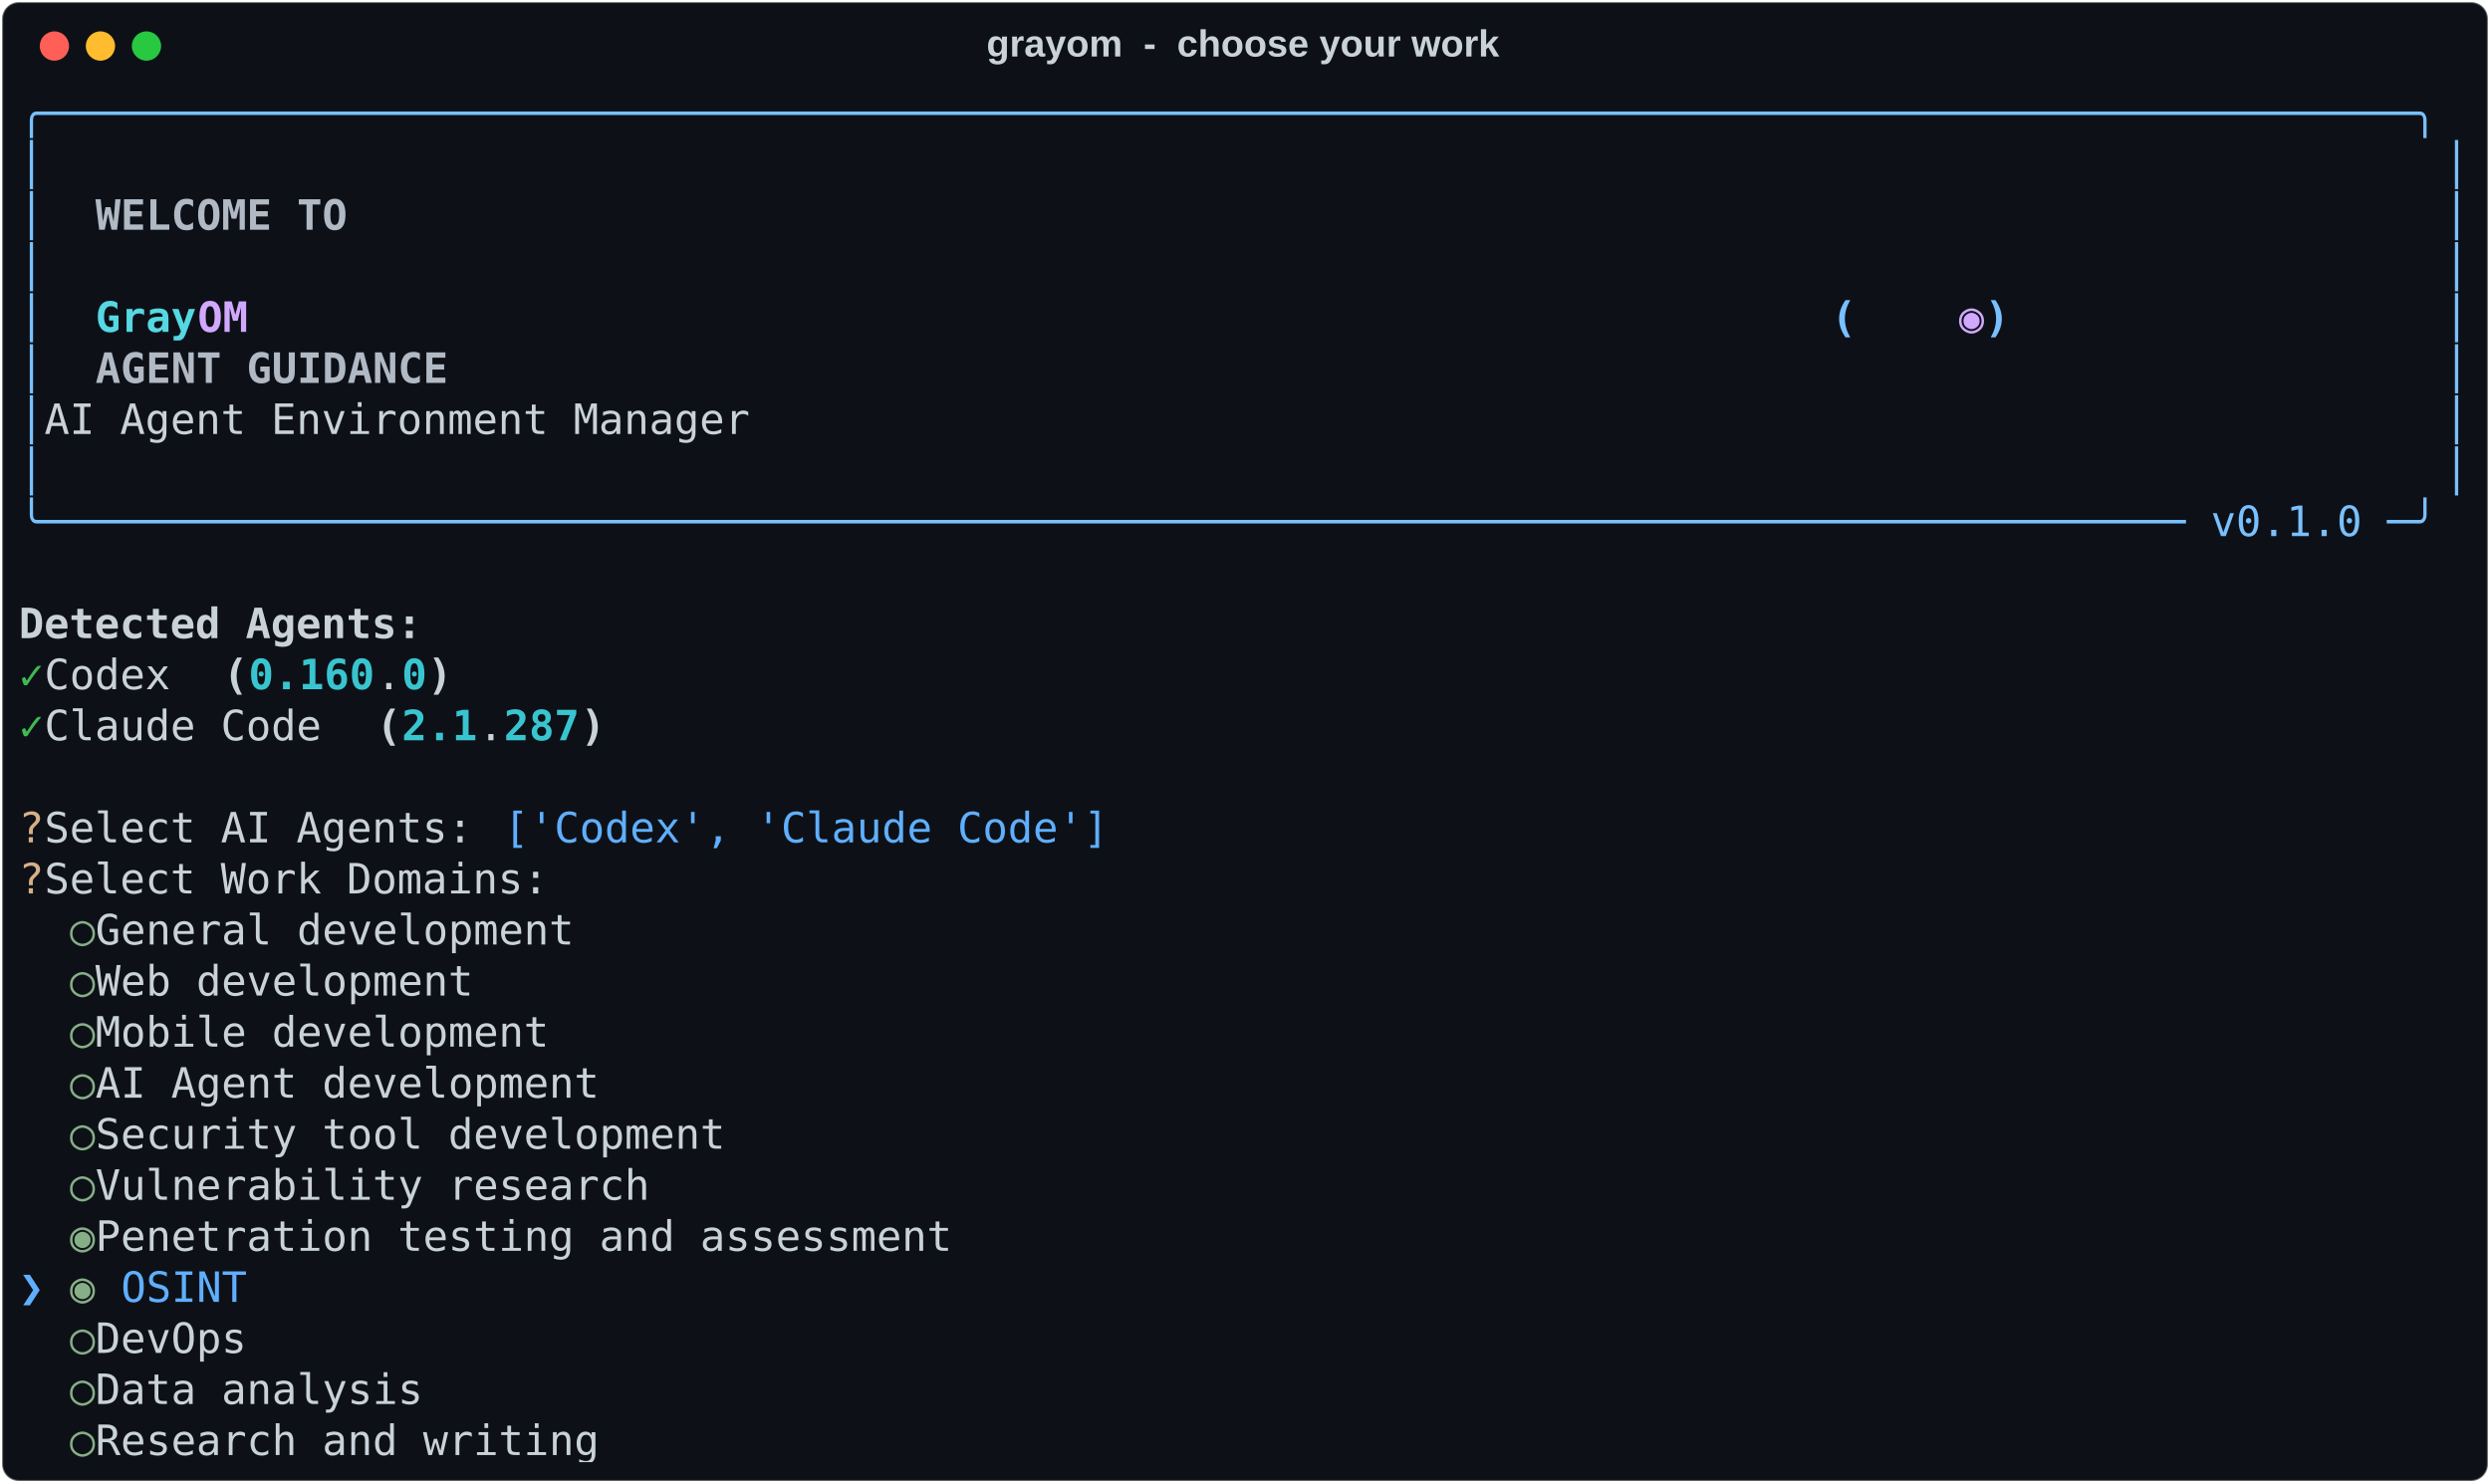
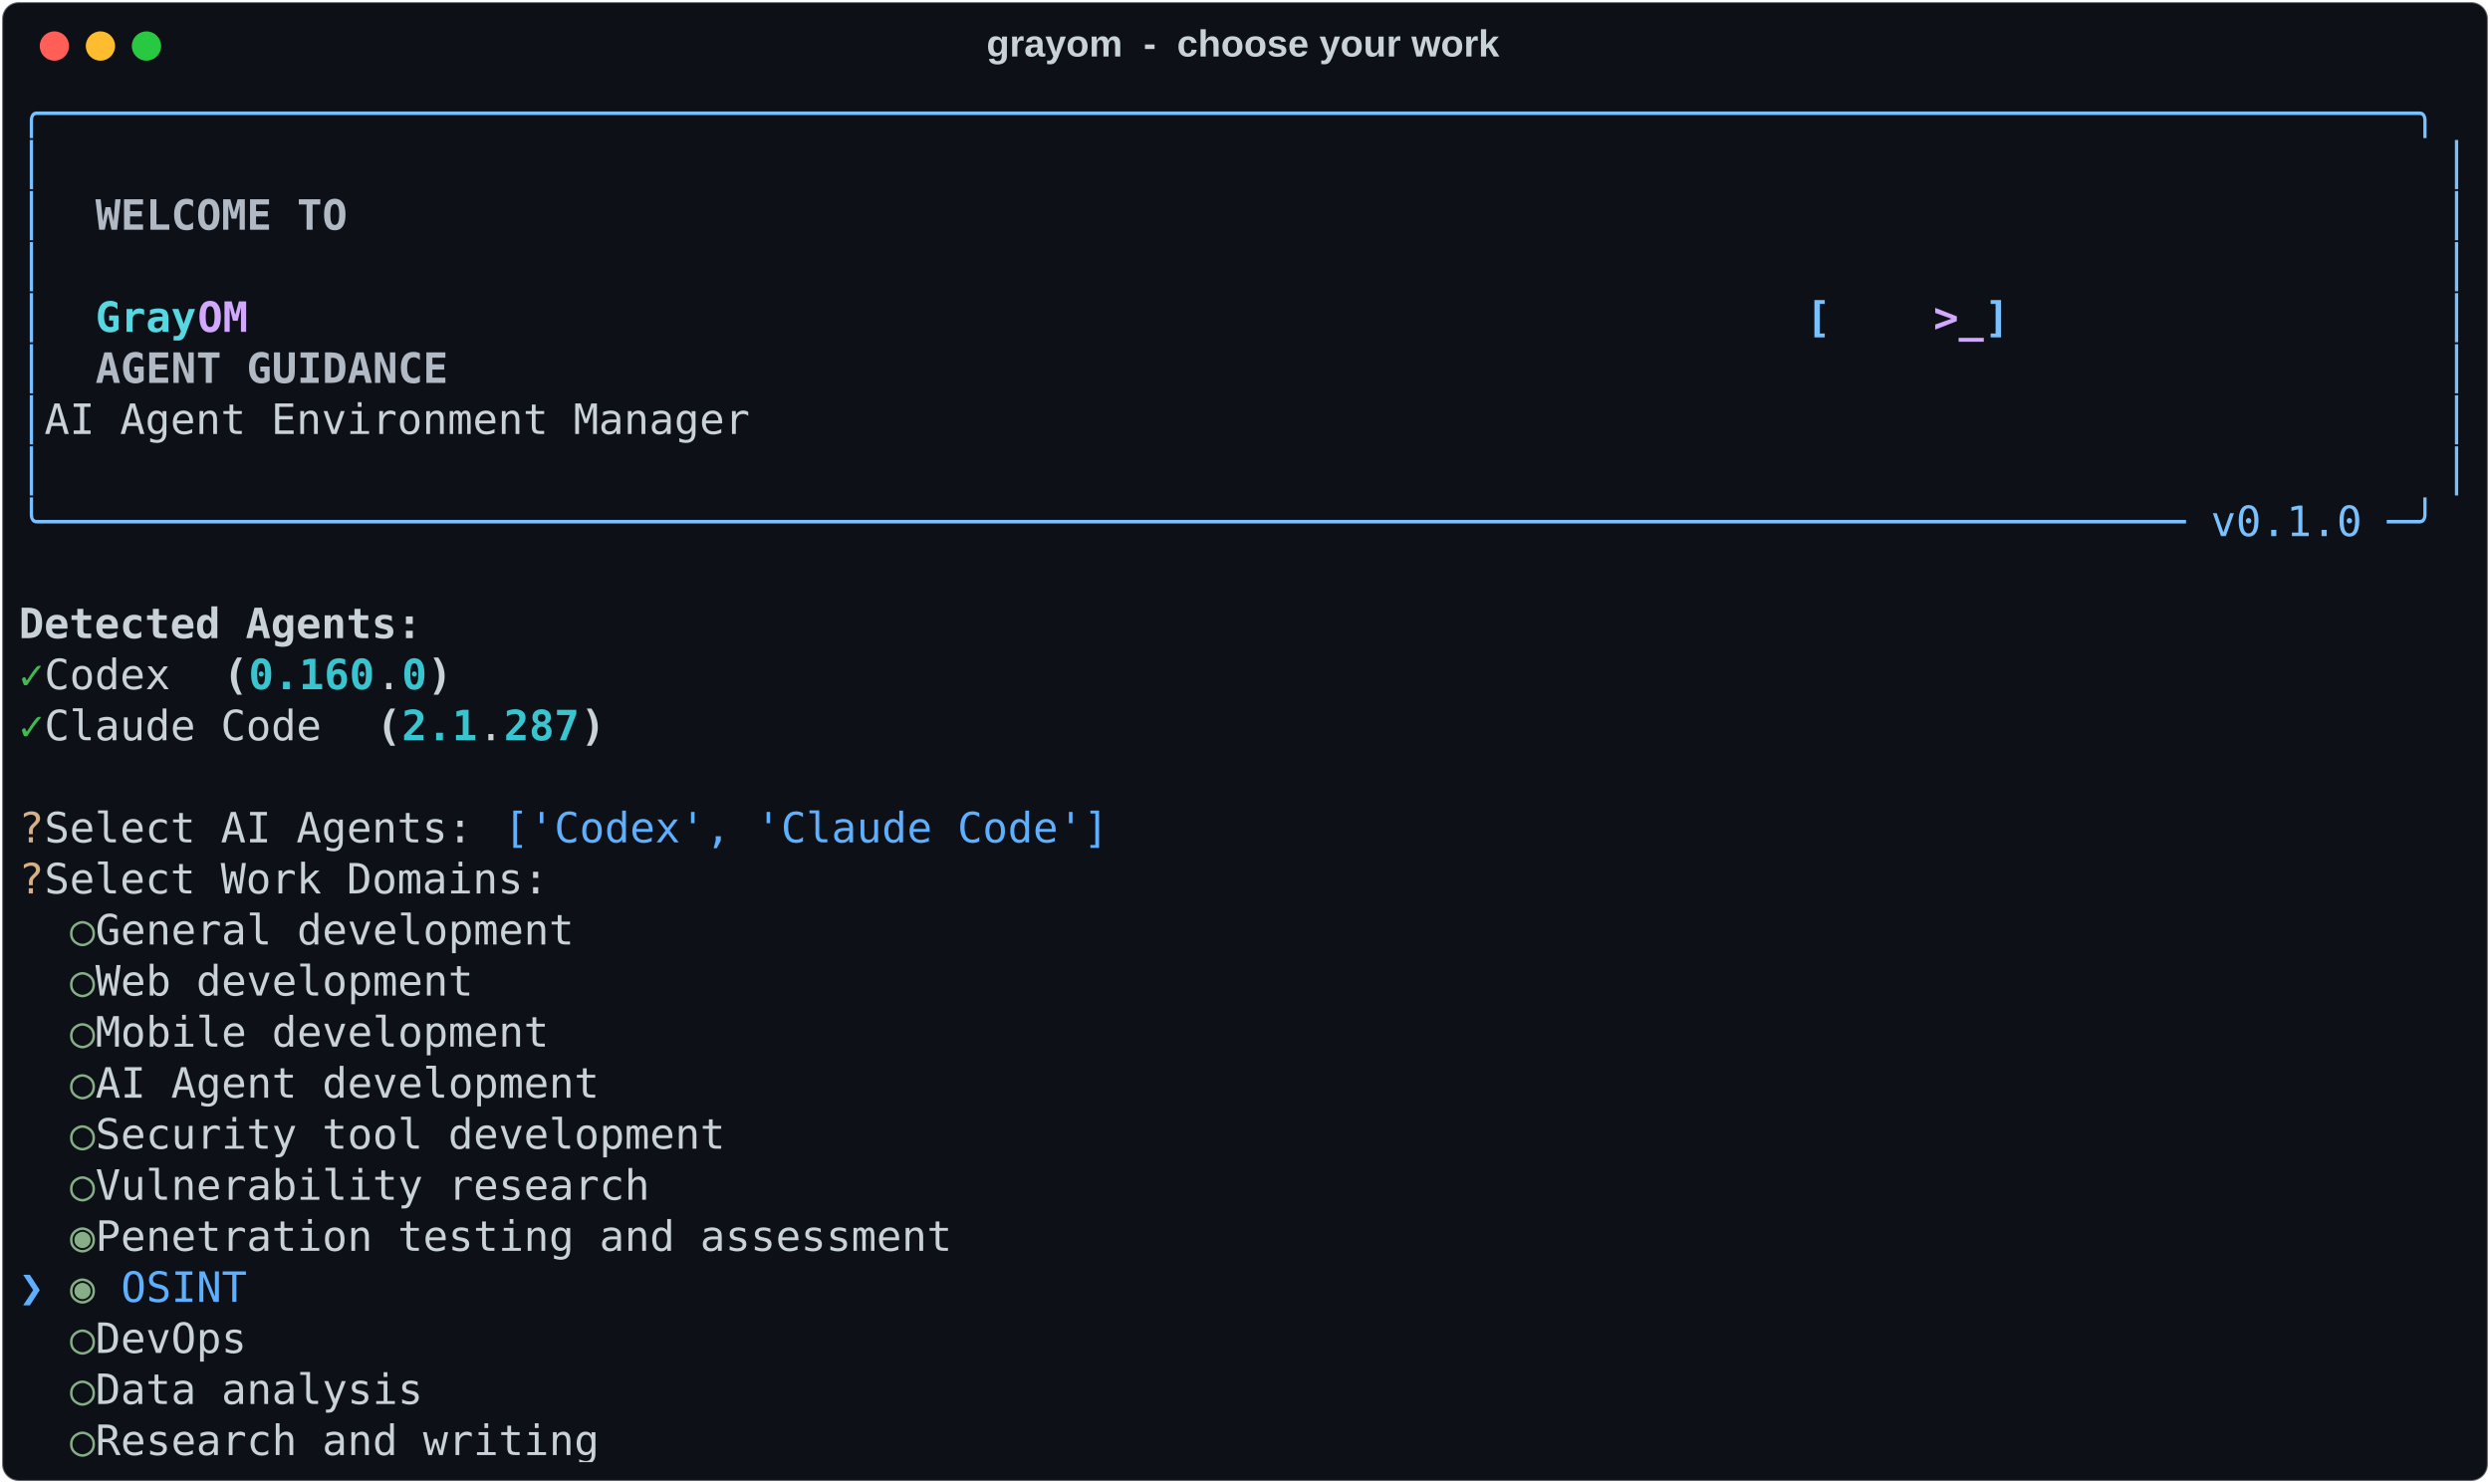
<svg xmlns="http://www.w3.org/2000/svg" class="rich-terminal" viewBox="0 0 1190 708.8">
  <style>

    @font-face {
        font-family: "Fira Code";
        src: local("FiraCode-Regular"),
                url("https://cdnjs.cloudflare.com/ajax/libs/firacode/6.2.0/woff2/FiraCode-Regular.woff2") format("woff2"),
                url("https://cdnjs.cloudflare.com/ajax/libs/firacode/6.2.0/woff/FiraCode-Regular.woff") format("woff");
        font-style: normal;
        font-weight: 400;
    }
    @font-face {
        font-family: "Fira Code";
        src: local("FiraCode-Bold"),
                url("https://cdnjs.cloudflare.com/ajax/libs/firacode/6.2.0/woff2/FiraCode-Bold.woff2") format("woff2"),
                url("https://cdnjs.cloudflare.com/ajax/libs/firacode/6.2.0/woff/FiraCode-Bold.woff") format("woff");
        font-style: bold;
        font-weight: 700;
    }

-     .terminal-2746522990-matrix {
+     .terminal-3399588944-matrix {
        font-family: Fira Code, monospace;
        font-size: 20px;
        line-height: 24.4px;
        font-variant-east-asian: full-width;
    }

-     .terminal-2746522990-title {
+     .terminal-3399588944-title {
        font-size: 18px;
        font-weight: bold;
        font-family: arial;
    }

-     .terminal-2746522990-r1 { fill: #79c0ff }
- .terminal-2746522990-r2 { fill: #c9d1d9 }
- .terminal-2746522990-r3 { fill: #b0b9c4;font-weight: bold }
- .terminal-2746522990-r4 { fill: #79c0ff;font-weight: bold }
- .terminal-2746522990-r5 { fill: #56d8e2;font-weight: bold }
- .terminal-2746522990-r6 { fill: #d2a8ff;font-weight: bold }
- .terminal-2746522990-r7 { fill: #c9d1d9;font-weight: bold }
- .terminal-2746522990-r8 { fill: #3fb950 }
- .terminal-2746522990-r9 { fill: #39c5cf;font-weight: bold }
- .terminal-2746522990-r10 { fill: #d7af87 }
- .terminal-2746522990-r11 { fill: #5fafff }
- .terminal-2746522990-r12 { fill: #b2b2b2 }
- .terminal-2746522990-r13 { fill: #87af87 }
+     .terminal-3399588944-r1 { fill: #79c0ff }
+ .terminal-3399588944-r2 { fill: #c9d1d9 }
+ .terminal-3399588944-r3 { fill: #b0b9c4;font-weight: bold }
+ .terminal-3399588944-r4 { fill: #79c0ff;font-weight: bold }
+ .terminal-3399588944-r5 { fill: #56d8e2;font-weight: bold }
+ .terminal-3399588944-r6 { fill: #d2a8ff;font-weight: bold }
+ .terminal-3399588944-r7 { fill: #c9d1d9;font-weight: bold }
+ .terminal-3399588944-r8 { fill: #3fb950 }
+ .terminal-3399588944-r9 { fill: #39c5cf;font-weight: bold }
+ .terminal-3399588944-r10 { fill: #d7af87 }
+ .terminal-3399588944-r11 { fill: #5fafff }
+ .terminal-3399588944-r12 { fill: #b2b2b2 }
+ .terminal-3399588944-r13 { fill: #87af87 }
    </style>
  <defs>
-     <clipPath id="terminal-2746522990-clip-terminal">
+     <clipPath id="terminal-3399588944-clip-terminal">
      <rect x="0" y="0" width="1170.2" height="657.8" />
    </clipPath>
-     <clipPath id="terminal-2746522990-line-0">
+     <clipPath id="terminal-3399588944-line-0">
      <rect x="0" y="1.5" width="1171.2" height="24.65" />
    </clipPath>
-     <clipPath id="terminal-2746522990-line-1">
+     <clipPath id="terminal-3399588944-line-1">
      <rect x="0" y="25.9" width="1171.2" height="24.65" />
    </clipPath>
-     <clipPath id="terminal-2746522990-line-2">
+     <clipPath id="terminal-3399588944-line-2">
      <rect x="0" y="50.3" width="1171.2" height="24.65" />
    </clipPath>
-     <clipPath id="terminal-2746522990-line-3">
+     <clipPath id="terminal-3399588944-line-3">
      <rect x="0" y="74.7" width="1171.2" height="24.65" />
    </clipPath>
-     <clipPath id="terminal-2746522990-line-4">
+     <clipPath id="terminal-3399588944-line-4">
      <rect x="0" y="99.1" width="1171.2" height="24.65" />
    </clipPath>
-     <clipPath id="terminal-2746522990-line-5">
+     <clipPath id="terminal-3399588944-line-5">
      <rect x="0" y="123.5" width="1171.2" height="24.65" />
    </clipPath>
-     <clipPath id="terminal-2746522990-line-6">
+     <clipPath id="terminal-3399588944-line-6">
      <rect x="0" y="147.9" width="1171.2" height="24.65" />
    </clipPath>
-     <clipPath id="terminal-2746522990-line-7">
+     <clipPath id="terminal-3399588944-line-7">
      <rect x="0" y="172.3" width="1171.2" height="24.65" />
    </clipPath>
-     <clipPath id="terminal-2746522990-line-8">
+     <clipPath id="terminal-3399588944-line-8">
      <rect x="0" y="196.7" width="1171.2" height="24.65" />
    </clipPath>
-     <clipPath id="terminal-2746522990-line-9">
+     <clipPath id="terminal-3399588944-line-9">
      <rect x="0" y="221.1" width="1171.2" height="24.65" />
    </clipPath>
-     <clipPath id="terminal-2746522990-line-10">
+     <clipPath id="terminal-3399588944-line-10">
      <rect x="0" y="245.5" width="1171.2" height="24.65" />
    </clipPath>
-     <clipPath id="terminal-2746522990-line-11">
+     <clipPath id="terminal-3399588944-line-11">
      <rect x="0" y="269.9" width="1171.2" height="24.65" />
    </clipPath>
-     <clipPath id="terminal-2746522990-line-12">
+     <clipPath id="terminal-3399588944-line-12">
      <rect x="0" y="294.3" width="1171.2" height="24.65" />
    </clipPath>
-     <clipPath id="terminal-2746522990-line-13">
+     <clipPath id="terminal-3399588944-line-13">
      <rect x="0" y="318.7" width="1171.2" height="24.65" />
    </clipPath>
-     <clipPath id="terminal-2746522990-line-14">
+     <clipPath id="terminal-3399588944-line-14">
      <rect x="0" y="343.1" width="1171.2" height="24.65" />
    </clipPath>
-     <clipPath id="terminal-2746522990-line-15">
+     <clipPath id="terminal-3399588944-line-15">
      <rect x="0" y="367.5" width="1171.2" height="24.65" />
    </clipPath>
-     <clipPath id="terminal-2746522990-line-16">
+     <clipPath id="terminal-3399588944-line-16">
      <rect x="0" y="391.9" width="1171.2" height="24.65" />
    </clipPath>
-     <clipPath id="terminal-2746522990-line-17">
+     <clipPath id="terminal-3399588944-line-17">
      <rect x="0" y="416.3" width="1171.2" height="24.65" />
    </clipPath>
-     <clipPath id="terminal-2746522990-line-18">
+     <clipPath id="terminal-3399588944-line-18">
      <rect x="0" y="440.7" width="1171.2" height="24.65" />
    </clipPath>
-     <clipPath id="terminal-2746522990-line-19">
+     <clipPath id="terminal-3399588944-line-19">
      <rect x="0" y="465.1" width="1171.2" height="24.65" />
    </clipPath>
-     <clipPath id="terminal-2746522990-line-20">
+     <clipPath id="terminal-3399588944-line-20">
      <rect x="0" y="489.5" width="1171.2" height="24.65" />
    </clipPath>
-     <clipPath id="terminal-2746522990-line-21">
+     <clipPath id="terminal-3399588944-line-21">
      <rect x="0" y="513.9" width="1171.2" height="24.65" />
    </clipPath>
-     <clipPath id="terminal-2746522990-line-22">
+     <clipPath id="terminal-3399588944-line-22">
      <rect x="0" y="538.3" width="1171.2" height="24.65" />
    </clipPath>
-     <clipPath id="terminal-2746522990-line-23">
+     <clipPath id="terminal-3399588944-line-23">
      <rect x="0" y="562.7" width="1171.2" height="24.65" />
    </clipPath>
-     <clipPath id="terminal-2746522990-line-24">
+     <clipPath id="terminal-3399588944-line-24">
      <rect x="0" y="587.1" width="1171.2" height="24.65" />
    </clipPath>
-     <clipPath id="terminal-2746522990-line-25">
+     <clipPath id="terminal-3399588944-line-25">
      <rect x="0" y="611.5" width="1171.2" height="24.65" />
    </clipPath>
  </defs>
  <rect fill="#0d1117" stroke="rgba(255,255,255,0.35)" stroke-width="1" x="1" y="1" width="1188" height="706.8" rx="8" />
-   <text class="terminal-2746522990-title" fill="#c9d1d9" text-anchor="middle" x="594" y="27">grayom  -  choose your work</text>
+   <text class="terminal-3399588944-title" fill="#c9d1d9" text-anchor="middle" x="594" y="27">grayom  -  choose your work</text>
  <g transform="translate(26,22)">
    <circle cx="0" cy="0" r="7" fill="#ff5f57" />
    <circle cx="22" cy="0" r="7" fill="#febc2e" />
    <circle cx="44" cy="0" r="7" fill="#28c840" />
  </g>
-   <g transform="translate(9, 41)" clip-path="url(#terminal-2746522990-clip-terminal)">
-     <g class="terminal-2746522990-matrix">
-       <text class="terminal-2746522990-r1" x="0" y="20" textLength="1171.2" clip-path="url(#terminal-2746522990-line-0)">╭──────────────────────────────────────────────────────────────────────────────────────────────╮</text>
-       <text class="terminal-2746522990-r2" x="1171.2" y="20" textLength="12.2" clip-path="url(#terminal-2746522990-line-0)">
- </text>
-       <text class="terminal-2746522990-r1" x="0" y="44.4" textLength="12.2" clip-path="url(#terminal-2746522990-line-1)">│</text>
-       <text class="terminal-2746522990-r1" x="1159" y="44.4" textLength="12.2" clip-path="url(#terminal-2746522990-line-1)">│</text>
-       <text class="terminal-2746522990-r2" x="1171.2" y="44.4" textLength="12.2" clip-path="url(#terminal-2746522990-line-1)">
- </text>
-       <text class="terminal-2746522990-r1" x="0" y="68.8" textLength="12.2" clip-path="url(#terminal-2746522990-line-2)">│</text>
-       <text class="terminal-2746522990-r3" x="36.6" y="68.8" textLength="658.8" clip-path="url(#terminal-2746522990-line-2)">WELCOME TO                                            </text>
-       <text class="terminal-2746522990-r1" x="1159" y="68.8" textLength="12.2" clip-path="url(#terminal-2746522990-line-2)">│</text>
-       <text class="terminal-2746522990-r2" x="1171.2" y="68.8" textLength="12.2" clip-path="url(#terminal-2746522990-line-2)">
- </text>
-       <text class="terminal-2746522990-r1" x="0" y="93.2" textLength="12.2" clip-path="url(#terminal-2746522990-line-3)">│</text>
-       <text class="terminal-2746522990-r1" x="1159" y="93.2" textLength="12.2" clip-path="url(#terminal-2746522990-line-3)">│</text>
-       <text class="terminal-2746522990-r2" x="1171.2" y="93.2" textLength="12.2" clip-path="url(#terminal-2746522990-line-3)">
- </text>
-       <text class="terminal-2746522990-r1" x="0" y="117.6" textLength="12.2" clip-path="url(#terminal-2746522990-line-4)">│</text>
-       <text class="terminal-2746522990-r5" x="36.6" y="117.6" textLength="48.8" clip-path="url(#terminal-2746522990-line-4)">Gray</text>
-       <text class="terminal-2746522990-r6" x="85.4" y="117.6" textLength="24.4" clip-path="url(#terminal-2746522990-line-4)">OM</text>
-       <text class="terminal-2746522990-r4" x="866.2" y="117.6" textLength="61" clip-path="url(#terminal-2746522990-line-4)">   ( </text>
-       <text class="terminal-2746522990-r6" x="927.2" y="117.6" textLength="12.2" clip-path="url(#terminal-2746522990-line-4)">◉</text>
-       <text class="terminal-2746522990-r4" x="939.4" y="117.6" textLength="24.4" clip-path="url(#terminal-2746522990-line-4)"> )</text>
-       <text class="terminal-2746522990-r1" x="1159" y="117.6" textLength="12.2" clip-path="url(#terminal-2746522990-line-4)">│</text>
-       <text class="terminal-2746522990-r2" x="1171.2" y="117.6" textLength="12.2" clip-path="url(#terminal-2746522990-line-4)">
- </text>
-       <text class="terminal-2746522990-r1" x="0" y="142" textLength="12.2" clip-path="url(#terminal-2746522990-line-5)">│</text>
-       <text class="terminal-2746522990-r3" x="36.6" y="142" textLength="658.8" clip-path="url(#terminal-2746522990-line-5)">AGENT GUIDANCE                                        </text>
-       <text class="terminal-2746522990-r1" x="1159" y="142" textLength="12.2" clip-path="url(#terminal-2746522990-line-5)">│</text>
-       <text class="terminal-2746522990-r2" x="1171.2" y="142" textLength="12.2" clip-path="url(#terminal-2746522990-line-5)">
- </text>
-       <text class="terminal-2746522990-r1" x="0" y="166.4" textLength="12.2" clip-path="url(#terminal-2746522990-line-6)">│</text>
-       <text class="terminal-2746522990-r2" x="12.2" y="166.4" textLength="1146.8" clip-path="url(#terminal-2746522990-line-6)">  AI Agent Environment Manager                                                                </text>
-       <text class="terminal-2746522990-r1" x="1159" y="166.4" textLength="12.2" clip-path="url(#terminal-2746522990-line-6)">│</text>
-       <text class="terminal-2746522990-r2" x="1171.2" y="166.4" textLength="12.2" clip-path="url(#terminal-2746522990-line-6)">
- </text>
-       <text class="terminal-2746522990-r1" x="0" y="190.8" textLength="12.2" clip-path="url(#terminal-2746522990-line-7)">│</text>
-       <text class="terminal-2746522990-r1" x="1159" y="190.8" textLength="12.2" clip-path="url(#terminal-2746522990-line-7)">│</text>
-       <text class="terminal-2746522990-r2" x="1171.2" y="190.8" textLength="12.2" clip-path="url(#terminal-2746522990-line-7)">
- </text>
-       <text class="terminal-2746522990-r1" x="0" y="215.2" textLength="1171.2" clip-path="url(#terminal-2746522990-line-8)">╰───────────────────────────────────────────────────────────────────────────────────── v0.1.0 ─╯</text>
-       <text class="terminal-2746522990-r2" x="1171.2" y="215.2" textLength="12.2" clip-path="url(#terminal-2746522990-line-8)">
- </text>
-       <text class="terminal-2746522990-r2" x="1171.2" y="239.6" textLength="12.2" clip-path="url(#terminal-2746522990-line-9)">
- </text>
-       <text class="terminal-2746522990-r7" x="0" y="264" textLength="195.2" clip-path="url(#terminal-2746522990-line-10)">Detected Agents:</text>
-       <text class="terminal-2746522990-r2" x="1171.2" y="264" textLength="12.2" clip-path="url(#terminal-2746522990-line-10)">
- </text>
-       <text class="terminal-2746522990-r8" x="0" y="288.4" textLength="12.2" clip-path="url(#terminal-2746522990-line-11)">✓</text>
-       <text class="terminal-2746522990-r2" x="12.2" y="288.4" textLength="85.4" clip-path="url(#terminal-2746522990-line-11)"> Codex </text>
-       <text class="terminal-2746522990-r7" x="97.6" y="288.4" textLength="12.2" clip-path="url(#terminal-2746522990-line-11)">(</text>
-       <text class="terminal-2746522990-r9" x="109.8" y="288.4" textLength="61" clip-path="url(#terminal-2746522990-line-11)">0.160</text>
-       <text class="terminal-2746522990-r2" x="170.8" y="288.4" textLength="12.2" clip-path="url(#terminal-2746522990-line-11)">.</text>
-       <text class="terminal-2746522990-r9" x="183" y="288.4" textLength="12.2" clip-path="url(#terminal-2746522990-line-11)">0</text>
-       <text class="terminal-2746522990-r7" x="195.2" y="288.4" textLength="12.2" clip-path="url(#terminal-2746522990-line-11)">)</text>
-       <text class="terminal-2746522990-r2" x="1171.2" y="288.4" textLength="12.2" clip-path="url(#terminal-2746522990-line-11)">
- </text>
-       <text class="terminal-2746522990-r8" x="0" y="312.8" textLength="12.2" clip-path="url(#terminal-2746522990-line-12)">✓</text>
-       <text class="terminal-2746522990-r2" x="12.2" y="312.8" textLength="158.6" clip-path="url(#terminal-2746522990-line-12)"> Claude Code </text>
-       <text class="terminal-2746522990-r7" x="170.8" y="312.8" textLength="12.2" clip-path="url(#terminal-2746522990-line-12)">(</text>
-       <text class="terminal-2746522990-r9" x="183" y="312.8" textLength="36.6" clip-path="url(#terminal-2746522990-line-12)">2.1</text>
-       <text class="terminal-2746522990-r2" x="219.6" y="312.8" textLength="12.2" clip-path="url(#terminal-2746522990-line-12)">.</text>
-       <text class="terminal-2746522990-r9" x="231.8" y="312.8" textLength="36.6" clip-path="url(#terminal-2746522990-line-12)">287</text>
-       <text class="terminal-2746522990-r7" x="268.4" y="312.8" textLength="12.2" clip-path="url(#terminal-2746522990-line-12)">)</text>
-       <text class="terminal-2746522990-r2" x="1171.2" y="312.8" textLength="12.2" clip-path="url(#terminal-2746522990-line-12)">
- </text>
-       <text class="terminal-2746522990-r2" x="1171.2" y="337.2" textLength="12.2" clip-path="url(#terminal-2746522990-line-13)">
- </text>
-       <text class="terminal-2746522990-r10" x="0" y="361.6" textLength="12.2" clip-path="url(#terminal-2746522990-line-14)">?</text>
-       <text class="terminal-2746522990-r2" x="12.2" y="361.6" textLength="219.6" clip-path="url(#terminal-2746522990-line-14)"> Select AI Agents:</text>
-       <text class="terminal-2746522990-r11" x="231.8" y="361.6" textLength="305" clip-path="url(#terminal-2746522990-line-14)"> ['Codex', 'Claude Code']</text>
-       <text class="terminal-2746522990-r2" x="1171.2" y="361.6" textLength="12.2" clip-path="url(#terminal-2746522990-line-14)">
- </text>
-       <text class="terminal-2746522990-r10" x="0" y="386" textLength="12.2" clip-path="url(#terminal-2746522990-line-15)">?</text>
-       <text class="terminal-2746522990-r2" x="12.2" y="386" textLength="256.2" clip-path="url(#terminal-2746522990-line-15)"> Select Work Domains:</text>
-       <text class="terminal-2746522990-r2" x="1171.2" y="386" textLength="12.2" clip-path="url(#terminal-2746522990-line-15)">
- </text>
-       <text class="terminal-2746522990-r13" x="24.4" y="410.4" textLength="12.2" clip-path="url(#terminal-2746522990-line-16)">○</text>
-       <text class="terminal-2746522990-r2" x="36.6" y="410.4" textLength="244" clip-path="url(#terminal-2746522990-line-16)"> General development</text>
-       <text class="terminal-2746522990-r2" x="1171.2" y="410.4" textLength="12.2" clip-path="url(#terminal-2746522990-line-16)">
- </text>
-       <text class="terminal-2746522990-r13" x="24.4" y="434.8" textLength="12.2" clip-path="url(#terminal-2746522990-line-17)">○</text>
-       <text class="terminal-2746522990-r2" x="36.6" y="434.8" textLength="195.2" clip-path="url(#terminal-2746522990-line-17)"> Web development</text>
-       <text class="terminal-2746522990-r2" x="1171.2" y="434.8" textLength="12.2" clip-path="url(#terminal-2746522990-line-17)">
- </text>
-       <text class="terminal-2746522990-r13" x="24.4" y="459.2" textLength="12.2" clip-path="url(#terminal-2746522990-line-18)">○</text>
-       <text class="terminal-2746522990-r2" x="36.6" y="459.2" textLength="231.8" clip-path="url(#terminal-2746522990-line-18)"> Mobile development</text>
-       <text class="terminal-2746522990-r2" x="1171.2" y="459.2" textLength="12.2" clip-path="url(#terminal-2746522990-line-18)">
- </text>
-       <text class="terminal-2746522990-r13" x="24.4" y="483.6" textLength="12.2" clip-path="url(#terminal-2746522990-line-19)">○</text>
-       <text class="terminal-2746522990-r2" x="36.6" y="483.6" textLength="256.2" clip-path="url(#terminal-2746522990-line-19)"> AI Agent development</text>
-       <text class="terminal-2746522990-r2" x="1171.2" y="483.6" textLength="12.2" clip-path="url(#terminal-2746522990-line-19)">
- </text>
-       <text class="terminal-2746522990-r13" x="24.4" y="508" textLength="12.2" clip-path="url(#terminal-2746522990-line-20)">○</text>
-       <text class="terminal-2746522990-r2" x="36.6" y="508" textLength="317.2" clip-path="url(#terminal-2746522990-line-20)"> Security tool development</text>
-       <text class="terminal-2746522990-r2" x="1171.2" y="508" textLength="12.2" clip-path="url(#terminal-2746522990-line-20)">
- </text>
-       <text class="terminal-2746522990-r13" x="24.4" y="532.4" textLength="12.2" clip-path="url(#terminal-2746522990-line-21)">○</text>
-       <text class="terminal-2746522990-r2" x="36.6" y="532.4" textLength="280.6" clip-path="url(#terminal-2746522990-line-21)"> Vulnerability research</text>
-       <text class="terminal-2746522990-r2" x="1171.2" y="532.4" textLength="12.2" clip-path="url(#terminal-2746522990-line-21)">
- </text>
-       <text class="terminal-2746522990-r13" x="24.4" y="556.8" textLength="12.2" clip-path="url(#terminal-2746522990-line-22)">◉</text>
-       <text class="terminal-2746522990-r2" x="36.6" y="556.8" textLength="427" clip-path="url(#terminal-2746522990-line-22)"> Penetration testing and assessment</text>
-       <text class="terminal-2746522990-r2" x="1171.2" y="556.8" textLength="12.2" clip-path="url(#terminal-2746522990-line-22)">
- </text>
-       <text class="terminal-2746522990-r11" x="0" y="581.2" textLength="12.2" clip-path="url(#terminal-2746522990-line-23)">❯</text>
-       <text class="terminal-2746522990-r13" x="24.4" y="581.2" textLength="12.2" clip-path="url(#terminal-2746522990-line-23)">◉</text>
-       <text class="terminal-2746522990-r11" x="48.8" y="581.2" textLength="61" clip-path="url(#terminal-2746522990-line-23)">OSINT</text>
-       <text class="terminal-2746522990-r2" x="1171.2" y="581.2" textLength="12.2" clip-path="url(#terminal-2746522990-line-23)">
- </text>
-       <text class="terminal-2746522990-r13" x="24.4" y="605.6" textLength="12.2" clip-path="url(#terminal-2746522990-line-24)">○</text>
-       <text class="terminal-2746522990-r2" x="36.6" y="605.6" textLength="85.4" clip-path="url(#terminal-2746522990-line-24)"> DevOps</text>
-       <text class="terminal-2746522990-r2" x="1171.2" y="605.6" textLength="12.2" clip-path="url(#terminal-2746522990-line-24)">
- </text>
-       <text class="terminal-2746522990-r13" x="24.4" y="630" textLength="12.2" clip-path="url(#terminal-2746522990-line-25)">○</text>
-       <text class="terminal-2746522990-r2" x="36.6" y="630" textLength="170.8" clip-path="url(#terminal-2746522990-line-25)"> Data analysis</text>
-       <text class="terminal-2746522990-r2" x="1171.2" y="630" textLength="12.2" clip-path="url(#terminal-2746522990-line-25)">
- </text>
-       <text class="terminal-2746522990-r13" x="24.4" y="654.4" textLength="12.2" clip-path="url(#terminal-2746522990-line-26)">○</text>
-       <text class="terminal-2746522990-r2" x="36.6" y="654.4" textLength="256.2" clip-path="url(#terminal-2746522990-line-26)"> Research and writing</text>
-       <text class="terminal-2746522990-r2" x="1171.2" y="654.4" textLength="12.2" clip-path="url(#terminal-2746522990-line-26)">
+   <g transform="translate(9, 41)" clip-path="url(#terminal-3399588944-clip-terminal)">
+     <g class="terminal-3399588944-matrix">
+       <text class="terminal-3399588944-r1" x="0" y="20" textLength="1171.2" clip-path="url(#terminal-3399588944-line-0)">╭──────────────────────────────────────────────────────────────────────────────────────────────╮</text>
+       <text class="terminal-3399588944-r2" x="1171.2" y="20" textLength="12.2" clip-path="url(#terminal-3399588944-line-0)">
+ </text>
+       <text class="terminal-3399588944-r1" x="0" y="44.4" textLength="12.2" clip-path="url(#terminal-3399588944-line-1)">│</text>
+       <text class="terminal-3399588944-r1" x="1159" y="44.4" textLength="12.2" clip-path="url(#terminal-3399588944-line-1)">│</text>
+       <text class="terminal-3399588944-r2" x="1171.2" y="44.4" textLength="12.2" clip-path="url(#terminal-3399588944-line-1)">
+ </text>
+       <text class="terminal-3399588944-r1" x="0" y="68.8" textLength="12.2" clip-path="url(#terminal-3399588944-line-2)">│</text>
+       <text class="terminal-3399588944-r3" x="36.6" y="68.8" textLength="658.8" clip-path="url(#terminal-3399588944-line-2)">WELCOME TO                                            </text>
+       <text class="terminal-3399588944-r1" x="1159" y="68.8" textLength="12.2" clip-path="url(#terminal-3399588944-line-2)">│</text>
+       <text class="terminal-3399588944-r2" x="1171.2" y="68.8" textLength="12.2" clip-path="url(#terminal-3399588944-line-2)">
+ </text>
+       <text class="terminal-3399588944-r1" x="0" y="93.2" textLength="12.2" clip-path="url(#terminal-3399588944-line-3)">│</text>
+       <text class="terminal-3399588944-r1" x="1159" y="93.2" textLength="12.2" clip-path="url(#terminal-3399588944-line-3)">│</text>
+       <text class="terminal-3399588944-r2" x="1171.2" y="93.2" textLength="12.2" clip-path="url(#terminal-3399588944-line-3)">
+ </text>
+       <text class="terminal-3399588944-r1" x="0" y="117.6" textLength="12.2" clip-path="url(#terminal-3399588944-line-4)">│</text>
+       <text class="terminal-3399588944-r5" x="36.6" y="117.6" textLength="48.8" clip-path="url(#terminal-3399588944-line-4)">Gray</text>
+       <text class="terminal-3399588944-r6" x="85.4" y="117.6" textLength="24.4" clip-path="url(#terminal-3399588944-line-4)">OM</text>
+       <text class="terminal-3399588944-r4" x="854" y="117.6" textLength="61" clip-path="url(#terminal-3399588944-line-4)">   [ </text>
+       <text class="terminal-3399588944-r6" x="915" y="117.6" textLength="24.4" clip-path="url(#terminal-3399588944-line-4)">&gt;_</text>
+       <text class="terminal-3399588944-r4" x="939.4" y="117.6" textLength="24.4" clip-path="url(#terminal-3399588944-line-4)"> ]</text>
+       <text class="terminal-3399588944-r1" x="1159" y="117.6" textLength="12.2" clip-path="url(#terminal-3399588944-line-4)">│</text>
+       <text class="terminal-3399588944-r2" x="1171.2" y="117.6" textLength="12.2" clip-path="url(#terminal-3399588944-line-4)">
+ </text>
+       <text class="terminal-3399588944-r1" x="0" y="142" textLength="12.2" clip-path="url(#terminal-3399588944-line-5)">│</text>
+       <text class="terminal-3399588944-r3" x="36.6" y="142" textLength="658.8" clip-path="url(#terminal-3399588944-line-5)">AGENT GUIDANCE                                        </text>
+       <text class="terminal-3399588944-r1" x="1159" y="142" textLength="12.2" clip-path="url(#terminal-3399588944-line-5)">│</text>
+       <text class="terminal-3399588944-r2" x="1171.2" y="142" textLength="12.2" clip-path="url(#terminal-3399588944-line-5)">
+ </text>
+       <text class="terminal-3399588944-r1" x="0" y="166.4" textLength="12.2" clip-path="url(#terminal-3399588944-line-6)">│</text>
+       <text class="terminal-3399588944-r2" x="12.2" y="166.4" textLength="1146.8" clip-path="url(#terminal-3399588944-line-6)">  AI Agent Environment Manager                                                                </text>
+       <text class="terminal-3399588944-r1" x="1159" y="166.4" textLength="12.2" clip-path="url(#terminal-3399588944-line-6)">│</text>
+       <text class="terminal-3399588944-r2" x="1171.2" y="166.4" textLength="12.2" clip-path="url(#terminal-3399588944-line-6)">
+ </text>
+       <text class="terminal-3399588944-r1" x="0" y="190.8" textLength="12.2" clip-path="url(#terminal-3399588944-line-7)">│</text>
+       <text class="terminal-3399588944-r1" x="1159" y="190.8" textLength="12.2" clip-path="url(#terminal-3399588944-line-7)">│</text>
+       <text class="terminal-3399588944-r2" x="1171.2" y="190.8" textLength="12.2" clip-path="url(#terminal-3399588944-line-7)">
+ </text>
+       <text class="terminal-3399588944-r1" x="0" y="215.2" textLength="1171.2" clip-path="url(#terminal-3399588944-line-8)">╰───────────────────────────────────────────────────────────────────────────────────── v0.1.0 ─╯</text>
+       <text class="terminal-3399588944-r2" x="1171.2" y="215.2" textLength="12.2" clip-path="url(#terminal-3399588944-line-8)">
+ </text>
+       <text class="terminal-3399588944-r2" x="1171.2" y="239.6" textLength="12.2" clip-path="url(#terminal-3399588944-line-9)">
+ </text>
+       <text class="terminal-3399588944-r7" x="0" y="264" textLength="195.2" clip-path="url(#terminal-3399588944-line-10)">Detected Agents:</text>
+       <text class="terminal-3399588944-r2" x="1171.2" y="264" textLength="12.2" clip-path="url(#terminal-3399588944-line-10)">
+ </text>
+       <text class="terminal-3399588944-r8" x="0" y="288.4" textLength="12.2" clip-path="url(#terminal-3399588944-line-11)">✓</text>
+       <text class="terminal-3399588944-r2" x="12.2" y="288.4" textLength="85.4" clip-path="url(#terminal-3399588944-line-11)"> Codex </text>
+       <text class="terminal-3399588944-r7" x="97.6" y="288.4" textLength="12.2" clip-path="url(#terminal-3399588944-line-11)">(</text>
+       <text class="terminal-3399588944-r9" x="109.8" y="288.4" textLength="61" clip-path="url(#terminal-3399588944-line-11)">0.160</text>
+       <text class="terminal-3399588944-r2" x="170.8" y="288.4" textLength="12.2" clip-path="url(#terminal-3399588944-line-11)">.</text>
+       <text class="terminal-3399588944-r9" x="183" y="288.4" textLength="12.2" clip-path="url(#terminal-3399588944-line-11)">0</text>
+       <text class="terminal-3399588944-r7" x="195.2" y="288.4" textLength="12.2" clip-path="url(#terminal-3399588944-line-11)">)</text>
+       <text class="terminal-3399588944-r2" x="1171.2" y="288.4" textLength="12.2" clip-path="url(#terminal-3399588944-line-11)">
+ </text>
+       <text class="terminal-3399588944-r8" x="0" y="312.8" textLength="12.2" clip-path="url(#terminal-3399588944-line-12)">✓</text>
+       <text class="terminal-3399588944-r2" x="12.2" y="312.8" textLength="158.6" clip-path="url(#terminal-3399588944-line-12)"> Claude Code </text>
+       <text class="terminal-3399588944-r7" x="170.8" y="312.8" textLength="12.2" clip-path="url(#terminal-3399588944-line-12)">(</text>
+       <text class="terminal-3399588944-r9" x="183" y="312.8" textLength="36.6" clip-path="url(#terminal-3399588944-line-12)">2.1</text>
+       <text class="terminal-3399588944-r2" x="219.6" y="312.8" textLength="12.2" clip-path="url(#terminal-3399588944-line-12)">.</text>
+       <text class="terminal-3399588944-r9" x="231.8" y="312.8" textLength="36.6" clip-path="url(#terminal-3399588944-line-12)">287</text>
+       <text class="terminal-3399588944-r7" x="268.4" y="312.8" textLength="12.2" clip-path="url(#terminal-3399588944-line-12)">)</text>
+       <text class="terminal-3399588944-r2" x="1171.2" y="312.8" textLength="12.2" clip-path="url(#terminal-3399588944-line-12)">
+ </text>
+       <text class="terminal-3399588944-r2" x="1171.2" y="337.2" textLength="12.2" clip-path="url(#terminal-3399588944-line-13)">
+ </text>
+       <text class="terminal-3399588944-r10" x="0" y="361.6" textLength="12.2" clip-path="url(#terminal-3399588944-line-14)">?</text>
+       <text class="terminal-3399588944-r2" x="12.2" y="361.6" textLength="219.6" clip-path="url(#terminal-3399588944-line-14)"> Select AI Agents:</text>
+       <text class="terminal-3399588944-r11" x="231.8" y="361.6" textLength="305" clip-path="url(#terminal-3399588944-line-14)"> ['Codex', 'Claude Code']</text>
+       <text class="terminal-3399588944-r2" x="1171.2" y="361.6" textLength="12.2" clip-path="url(#terminal-3399588944-line-14)">
+ </text>
+       <text class="terminal-3399588944-r10" x="0" y="386" textLength="12.2" clip-path="url(#terminal-3399588944-line-15)">?</text>
+       <text class="terminal-3399588944-r2" x="12.2" y="386" textLength="256.2" clip-path="url(#terminal-3399588944-line-15)"> Select Work Domains:</text>
+       <text class="terminal-3399588944-r2" x="1171.2" y="386" textLength="12.2" clip-path="url(#terminal-3399588944-line-15)">
+ </text>
+       <text class="terminal-3399588944-r13" x="24.4" y="410.4" textLength="12.2" clip-path="url(#terminal-3399588944-line-16)">○</text>
+       <text class="terminal-3399588944-r2" x="36.6" y="410.4" textLength="244" clip-path="url(#terminal-3399588944-line-16)"> General development</text>
+       <text class="terminal-3399588944-r2" x="1171.2" y="410.4" textLength="12.2" clip-path="url(#terminal-3399588944-line-16)">
+ </text>
+       <text class="terminal-3399588944-r13" x="24.4" y="434.8" textLength="12.2" clip-path="url(#terminal-3399588944-line-17)">○</text>
+       <text class="terminal-3399588944-r2" x="36.6" y="434.8" textLength="195.2" clip-path="url(#terminal-3399588944-line-17)"> Web development</text>
+       <text class="terminal-3399588944-r2" x="1171.2" y="434.8" textLength="12.2" clip-path="url(#terminal-3399588944-line-17)">
+ </text>
+       <text class="terminal-3399588944-r13" x="24.4" y="459.2" textLength="12.2" clip-path="url(#terminal-3399588944-line-18)">○</text>
+       <text class="terminal-3399588944-r2" x="36.6" y="459.2" textLength="231.8" clip-path="url(#terminal-3399588944-line-18)"> Mobile development</text>
+       <text class="terminal-3399588944-r2" x="1171.2" y="459.2" textLength="12.2" clip-path="url(#terminal-3399588944-line-18)">
+ </text>
+       <text class="terminal-3399588944-r13" x="24.4" y="483.6" textLength="12.2" clip-path="url(#terminal-3399588944-line-19)">○</text>
+       <text class="terminal-3399588944-r2" x="36.6" y="483.6" textLength="256.2" clip-path="url(#terminal-3399588944-line-19)"> AI Agent development</text>
+       <text class="terminal-3399588944-r2" x="1171.2" y="483.6" textLength="12.2" clip-path="url(#terminal-3399588944-line-19)">
+ </text>
+       <text class="terminal-3399588944-r13" x="24.4" y="508" textLength="12.2" clip-path="url(#terminal-3399588944-line-20)">○</text>
+       <text class="terminal-3399588944-r2" x="36.6" y="508" textLength="317.2" clip-path="url(#terminal-3399588944-line-20)"> Security tool development</text>
+       <text class="terminal-3399588944-r2" x="1171.2" y="508" textLength="12.2" clip-path="url(#terminal-3399588944-line-20)">
+ </text>
+       <text class="terminal-3399588944-r13" x="24.4" y="532.4" textLength="12.2" clip-path="url(#terminal-3399588944-line-21)">○</text>
+       <text class="terminal-3399588944-r2" x="36.6" y="532.4" textLength="280.6" clip-path="url(#terminal-3399588944-line-21)"> Vulnerability research</text>
+       <text class="terminal-3399588944-r2" x="1171.2" y="532.4" textLength="12.2" clip-path="url(#terminal-3399588944-line-21)">
+ </text>
+       <text class="terminal-3399588944-r13" x="24.4" y="556.8" textLength="12.2" clip-path="url(#terminal-3399588944-line-22)">◉</text>
+       <text class="terminal-3399588944-r2" x="36.6" y="556.8" textLength="427" clip-path="url(#terminal-3399588944-line-22)"> Penetration testing and assessment</text>
+       <text class="terminal-3399588944-r2" x="1171.2" y="556.8" textLength="12.2" clip-path="url(#terminal-3399588944-line-22)">
+ </text>
+       <text class="terminal-3399588944-r11" x="0" y="581.2" textLength="12.2" clip-path="url(#terminal-3399588944-line-23)">❯</text>
+       <text class="terminal-3399588944-r13" x="24.4" y="581.2" textLength="12.2" clip-path="url(#terminal-3399588944-line-23)">◉</text>
+       <text class="terminal-3399588944-r11" x="48.8" y="581.2" textLength="61" clip-path="url(#terminal-3399588944-line-23)">OSINT</text>
+       <text class="terminal-3399588944-r2" x="1171.2" y="581.2" textLength="12.2" clip-path="url(#terminal-3399588944-line-23)">
+ </text>
+       <text class="terminal-3399588944-r13" x="24.4" y="605.6" textLength="12.2" clip-path="url(#terminal-3399588944-line-24)">○</text>
+       <text class="terminal-3399588944-r2" x="36.6" y="605.6" textLength="85.4" clip-path="url(#terminal-3399588944-line-24)"> DevOps</text>
+       <text class="terminal-3399588944-r2" x="1171.2" y="605.6" textLength="12.2" clip-path="url(#terminal-3399588944-line-24)">
+ </text>
+       <text class="terminal-3399588944-r13" x="24.4" y="630" textLength="12.2" clip-path="url(#terminal-3399588944-line-25)">○</text>
+       <text class="terminal-3399588944-r2" x="36.6" y="630" textLength="170.8" clip-path="url(#terminal-3399588944-line-25)"> Data analysis</text>
+       <text class="terminal-3399588944-r2" x="1171.2" y="630" textLength="12.2" clip-path="url(#terminal-3399588944-line-25)">
+ </text>
+       <text class="terminal-3399588944-r13" x="24.4" y="654.4" textLength="12.2" clip-path="url(#terminal-3399588944-line-26)">○</text>
+       <text class="terminal-3399588944-r2" x="36.6" y="654.4" textLength="256.2" clip-path="url(#terminal-3399588944-line-26)"> Research and writing</text>
+       <text class="terminal-3399588944-r2" x="1171.2" y="654.4" textLength="12.2" clip-path="url(#terminal-3399588944-line-26)">
</text>
    </g>
  </g>
</svg>
